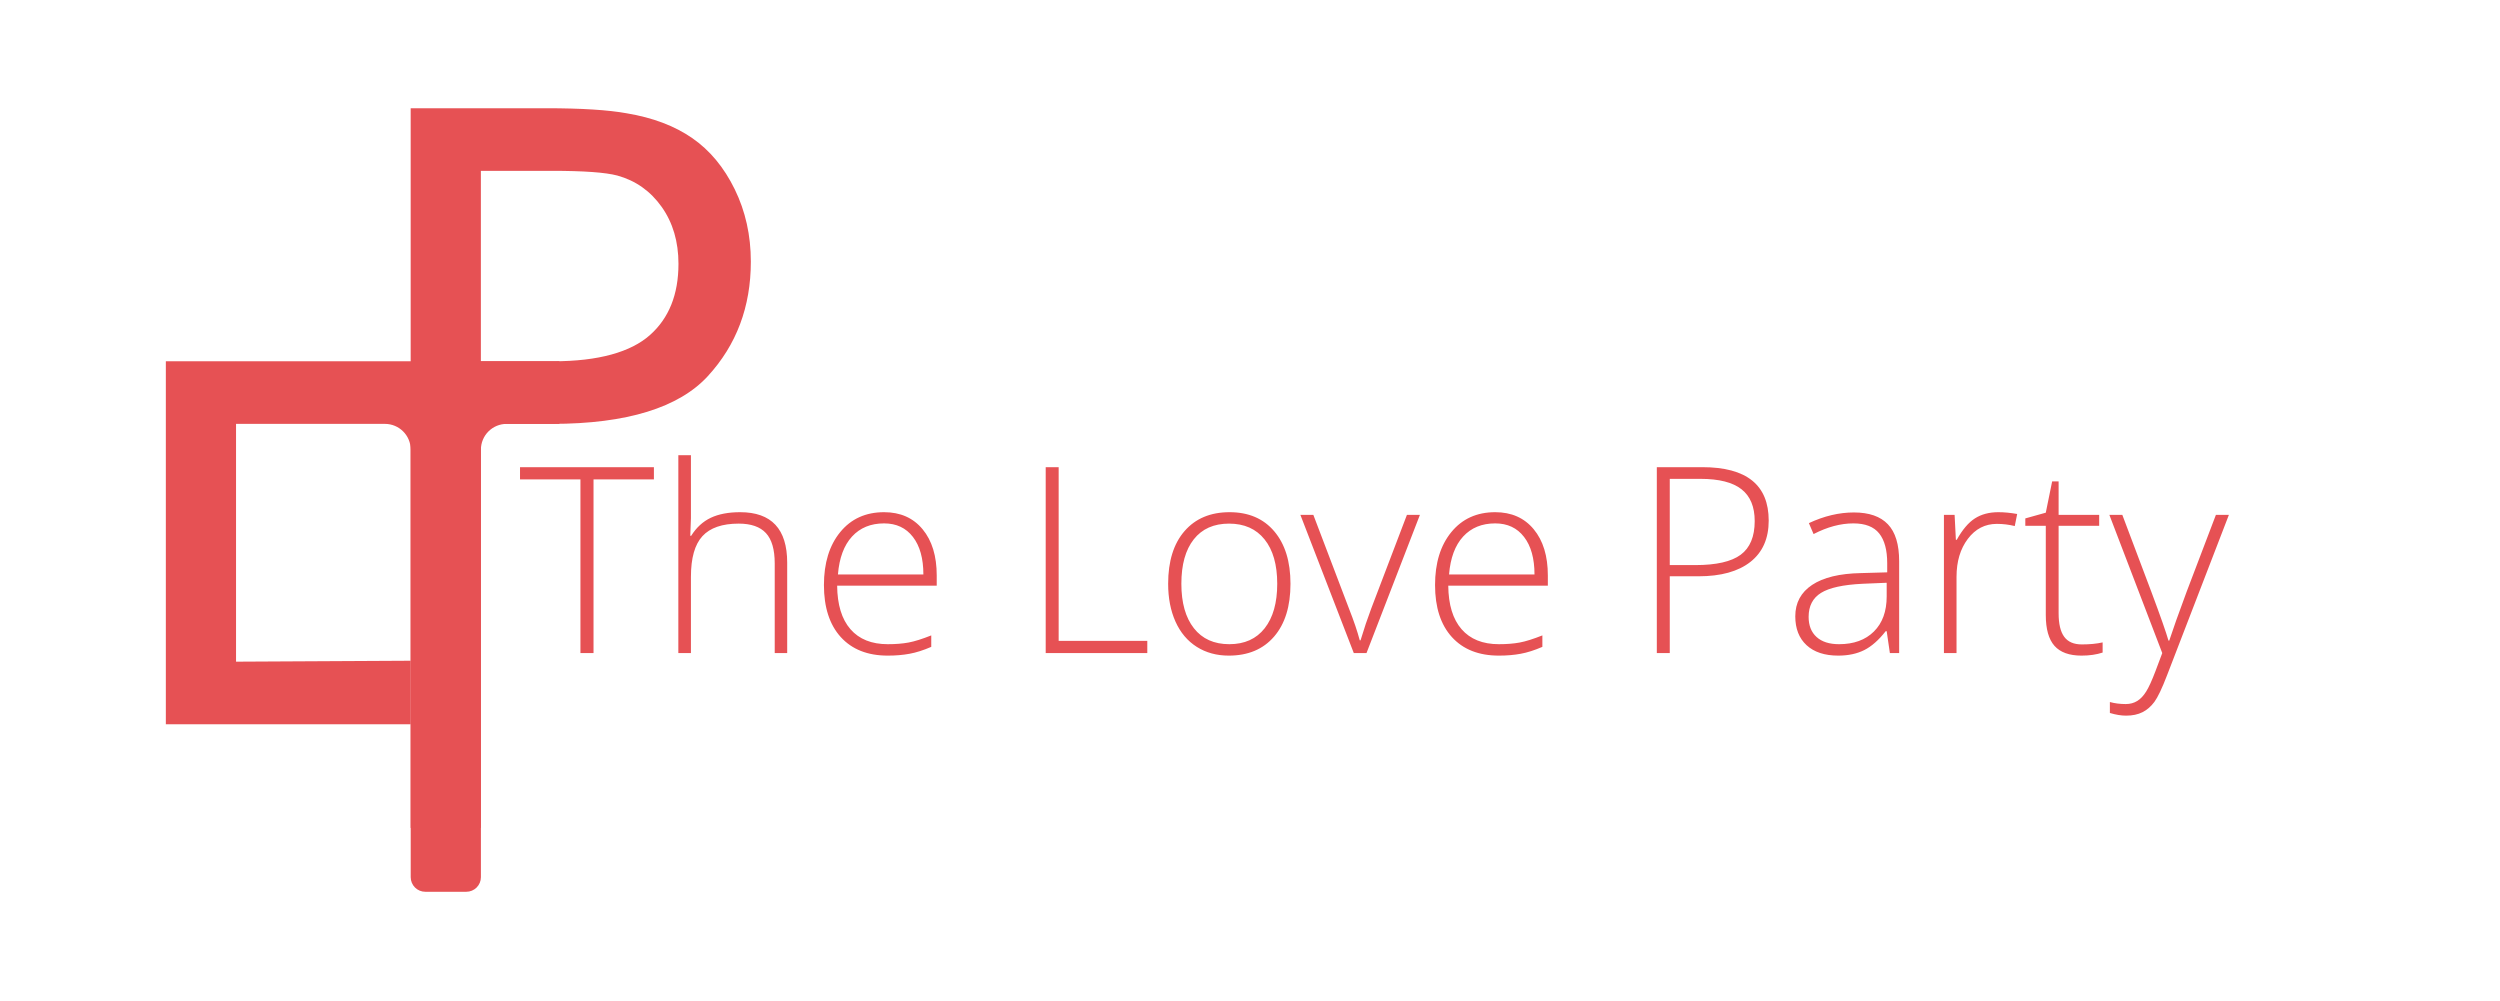
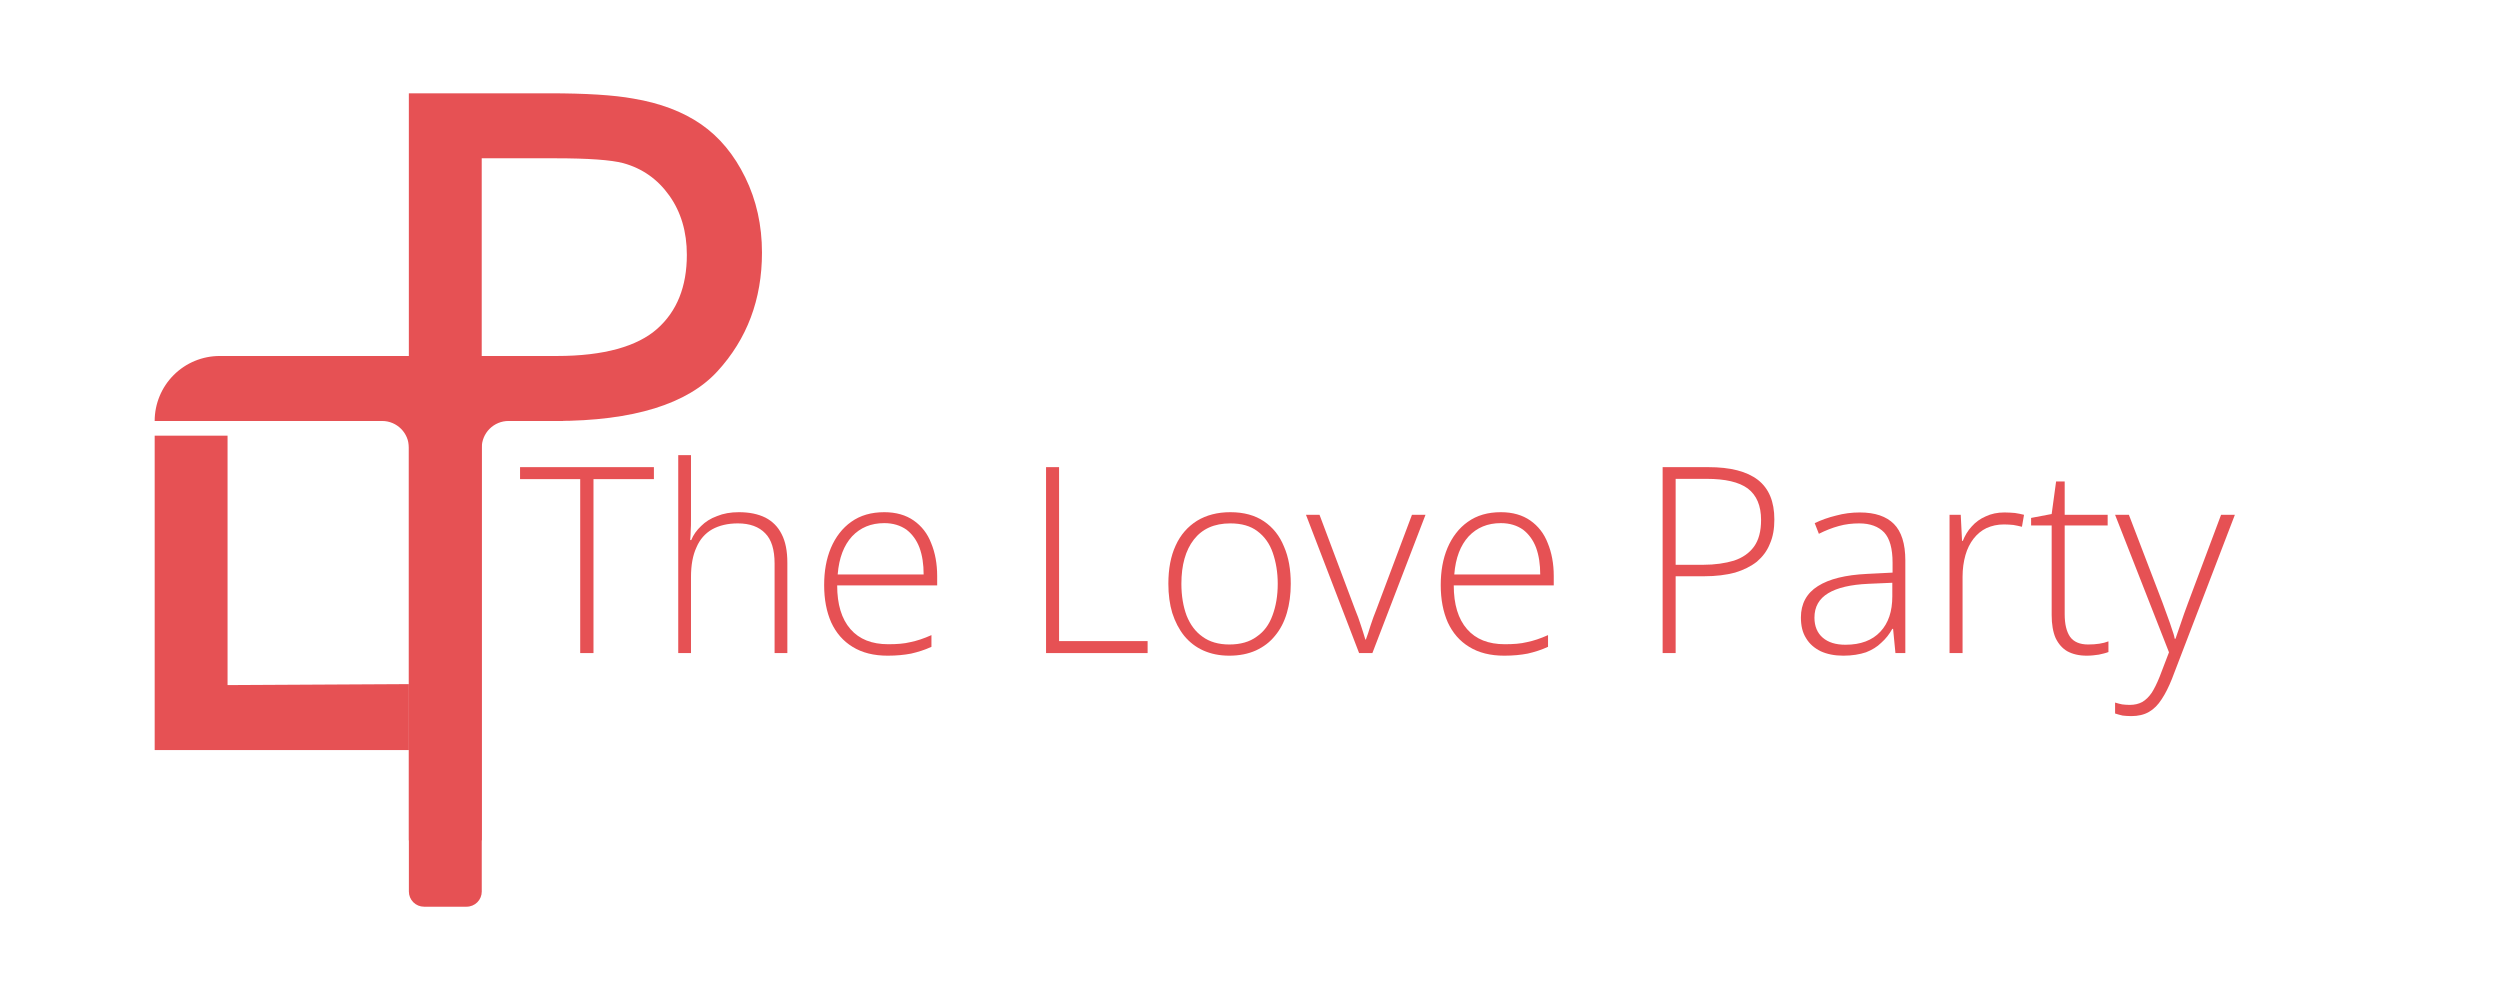
<svg xmlns="http://www.w3.org/2000/svg" width="100%" height="100%" viewBox="0 0 1200 480" version="1.1" xml:space="preserve" style="fill-rule:evenodd;clip-rule:evenodd;stroke-linejoin:round;stroke-miterlimit:2;">
-   <g id="Artboard1" transform="matrix(1,0,0,0.24,0,0)">
-     <rect x="0" y="0" width="1200" height="2000" style="fill:none;" />
-     <g transform="matrix(0.3865,0,0,1.61042,-1833.33,-629.07)">
-       <g transform="matrix(1,0,0,1,4479.22,284.132)">
-         <path d="M470.152,1005.96L470.152,555.169L557.336,555.169L557.336,928.232L774.259,927.06L774.259,1005.96L470.152,1005.96Z" style="fill:rgb(230,81,84);" />
+   <g transform="matrix(1,0,0,1,-424,-1356)">
+     <g id="Artboard1" transform="matrix(1,0,0,0.24,424,1356)">
+       <rect x="0" y="0" width="1200" height="2000" style="fill:none;" />
+       <g transform="matrix(0.40123,0,0,1.67179,-1911.59,-691.156)">
+         <g transform="matrix(1,0,0,1,4479.22,284.132)">
+           <path d="M470.152,1026.61L470.152,650.493L557.336,650.493L557.336,948.88L774.259,947.709L774.259,1026.61L470.152,1026.61Z" style="fill:rgb(230,81,84);" />
+         </g>
+         <g transform="matrix(1,0,0,1,4612.1,284.132)">
+           <path d="M659.499,1214C654.692,1214 650.082,1212.09 646.683,1208.69C643.284,1205.29 641.375,1200.68 641.375,1195.87L641.375,664.916C641.375,647.242 627.048,632.916 609.375,632.916L337.264,632.916L337.264,632.915C337.264,612.295 345.455,592.52 360.036,577.94C374.616,563.36 394.391,555.169 415.01,555.169C552.906,555.169 825.946,555.169 825.946,555.169L825.946,632.916L760.559,632.916C752.072,632.916 743.933,636.287 737.932,642.288C731.93,648.289 728.559,656.429 728.559,664.916C728.559,754.188 728.564,1111.11 728.565,1195.87C728.565,1200.68 726.655,1205.29 723.257,1208.69C719.858,1212.09 715.248,1214 710.441,1214C695.507,1214 674.432,1214 659.499,1214Z" style="fill:rgb(230,81,84);" />
+         </g>
+         <g transform="matrix(1,0,0,1,4779.69,-30.1283)">
+           <path d="M473.747,1448.95L473.747,555.169L641.842,555.169C685.584,555.169 718.99,557.266 742.059,561.46C774.416,566.853 801.53,577.115 823.401,592.245C845.272,607.374 862.874,628.571 876.206,655.835C889.539,683.099 896.205,713.059 896.205,745.716C896.205,801.742 878.379,849.154 842.726,887.952C807.073,926.751 742.564,947.169 649.388,947.169L560.931,947.169L560.931,1448.95L473.747,1448.95ZM560.931,869.421L650.83,869.429C707.156,869.429 747.153,857.917 770.821,836.945C794.49,815.973 806.324,786.462 806.324,748.412C806.324,720.849 799.358,697.255 785.427,677.631C771.495,658.007 753.145,645.05 730.375,638.758C715.694,634.863 688.58,632.916 649.033,632.916L560.931,632.916L560.931,869.421Z" style="fill:rgb(230,81,84);" />
+         </g>
      </g>
-       <g transform="matrix(1,0,0,1,4612.1,284.132)">
-         <path d="M659.499,1214C654.692,1214 650.082,1212.09 646.683,1208.69C643.284,1205.29 641.375,1200.68 641.375,1195.87L641.375,664.916C641.375,647.242 627.048,632.916 609.375,632.916L424.312,632.916L424.312,555.169L825.946,555.169L825.946,632.916L760.559,632.916C752.072,632.916 743.933,636.287 737.932,642.288C731.93,648.289 728.559,656.429 728.559,664.916C728.559,754.188 728.564,1111.11 728.565,1195.87C728.565,1200.68 726.655,1205.29 723.257,1208.69C719.858,1212.09 715.248,1214 710.441,1214C695.507,1214 674.432,1214 659.499,1214Z" style="fill:rgb(230,81,84);" />
+       <g transform="matrix(1,0,0,4.16667,1,-239.677)">
+         <g transform="matrix(125,0,0,125,248,371)">
+           <path d="M0.287,-0L0.236,-0L0.236,-0.668L0.005,-0.668L0.005,-0.714L0.519,-0.714L0.519,-0.668L0.287,-0.668L0.287,-0Z" style="fill:rgb(230,81,84);fill-rule:nonzero;" />
+         </g>
+         <g transform="matrix(125,0,0,125,313.552,371)">
+           <path d="M0.137,-0.76L0.137,-0.512C0.137,-0.497 0.137,-0.484 0.136,-0.472C0.136,-0.459 0.135,-0.447 0.134,-0.434L0.138,-0.434C0.146,-0.454 0.159,-0.472 0.176,-0.488C0.192,-0.504 0.212,-0.517 0.237,-0.526C0.261,-0.536 0.289,-0.541 0.321,-0.541C0.361,-0.541 0.395,-0.534 0.423,-0.52C0.45,-0.506 0.471,-0.485 0.485,-0.457C0.5,-0.428 0.507,-0.392 0.507,-0.347L0.507,-0L0.458,-0L0.458,-0.344C0.458,-0.397 0.446,-0.436 0.422,-0.46C0.398,-0.485 0.363,-0.498 0.317,-0.498C0.278,-0.498 0.245,-0.49 0.218,-0.475C0.192,-0.46 0.171,-0.437 0.158,-0.406C0.144,-0.376 0.137,-0.338 0.137,-0.292L0.137,-0L0.088,-0L0.088,-0.76L0.137,-0.76Z" style="fill:rgb(230,81,84);fill-rule:nonzero;" />
+         </g>
+         <g transform="matrix(125,0,0,125,387.343,371)">
+           <path d="M0.289,-0.541C0.334,-0.541 0.372,-0.53 0.402,-0.509C0.432,-0.488 0.455,-0.459 0.469,-0.422C0.484,-0.386 0.492,-0.343 0.492,-0.296L0.492,-0.26L0.108,-0.26C0.108,-0.187 0.125,-0.131 0.159,-0.092C0.193,-0.053 0.241,-0.034 0.304,-0.034C0.337,-0.034 0.365,-0.036 0.389,-0.042C0.414,-0.047 0.441,-0.056 0.47,-0.069L0.47,-0.024C0.444,-0.012 0.418,-0.004 0.392,0.002C0.366,0.007 0.336,0.01 0.302,0.01C0.249,0.01 0.204,-0.001 0.167,-0.024C0.131,-0.046 0.104,-0.077 0.085,-0.118C0.067,-0.159 0.058,-0.206 0.058,-0.261C0.058,-0.314 0.066,-0.361 0.084,-0.404C0.102,-0.446 0.128,-0.48 0.162,-0.504C0.197,-0.529 0.239,-0.541 0.289,-0.541ZM0.289,-0.499C0.238,-0.499 0.197,-0.482 0.165,-0.448C0.134,-0.414 0.115,-0.366 0.11,-0.302L0.44,-0.302C0.44,-0.341 0.435,-0.375 0.424,-0.405C0.413,-0.434 0.396,-0.457 0.374,-0.474C0.351,-0.49 0.323,-0.499 0.289,-0.499Z" style="fill:rgb(230,81,84);fill-rule:nonzero;" />
+         </g>
+         <g transform="matrix(125,0,0,125,488.479,371)">
+           <path d="M0.101,-0L0.101,-0.714L0.151,-0.714L0.151,-0.046L0.491,-0.046L0.491,-0L0.101,-0Z" style="fill:rgb(230,81,84);fill-rule:nonzero;" />
+         </g>
+         <g transform="matrix(125,0,0,125,552.565,371)">
+           <path d="M0.528,-0.266C0.528,-0.225 0.523,-0.188 0.513,-0.154C0.503,-0.12 0.488,-0.091 0.468,-0.067C0.448,-0.042 0.424,-0.024 0.394,-0.01C0.365,0.003 0.331,0.01 0.292,0.01C0.254,0.01 0.221,0.003 0.192,-0.01C0.163,-0.023 0.139,-0.042 0.119,-0.066C0.099,-0.091 0.084,-0.12 0.073,-0.154C0.063,-0.187 0.058,-0.225 0.058,-0.266C0.058,-0.323 0.067,-0.372 0.086,-0.413C0.105,-0.455 0.133,-0.486 0.168,-0.508C0.204,-0.53 0.247,-0.541 0.296,-0.541C0.348,-0.541 0.391,-0.529 0.425,-0.506C0.459,-0.483 0.485,-0.451 0.502,-0.409C0.52,-0.368 0.528,-0.32 0.528,-0.266ZM0.108,-0.266C0.108,-0.22 0.115,-0.179 0.128,-0.144C0.142,-0.109 0.162,-0.082 0.189,-0.063C0.216,-0.043 0.251,-0.033 0.292,-0.033C0.335,-0.033 0.37,-0.043 0.397,-0.063C0.425,-0.082 0.445,-0.109 0.458,-0.145C0.471,-0.18 0.478,-0.22 0.478,-0.266C0.478,-0.311 0.471,-0.35 0.459,-0.385C0.447,-0.42 0.427,-0.448 0.4,-0.468C0.374,-0.488 0.339,-0.498 0.296,-0.498C0.234,-0.498 0.188,-0.477 0.156,-0.436C0.124,-0.395 0.108,-0.338 0.108,-0.266Z" style="fill:rgb(230,81,84);fill-rule:nonzero;" />
+         </g>
+         <g transform="matrix(125,0,0,125,625.869,371)">
+           <path d="M0.204,-0L0,-0.531L0.052,-0.531L0.188,-0.169C0.197,-0.147 0.205,-0.126 0.211,-0.106C0.218,-0.086 0.223,-0.068 0.228,-0.052L0.23,-0.052C0.236,-0.068 0.242,-0.086 0.248,-0.106C0.255,-0.127 0.262,-0.147 0.271,-0.169L0.407,-0.531L0.459,-0.531L0.255,-0L0.204,-0Z" style="fill:rgb(230,81,84);fill-rule:nonzero;" />
+         </g>
+         <g transform="matrix(125,0,0,125,683.303,371)">
+           <path d="M0.289,-0.541C0.334,-0.541 0.372,-0.53 0.402,-0.509C0.432,-0.488 0.455,-0.459 0.469,-0.422C0.484,-0.386 0.492,-0.343 0.492,-0.296L0.492,-0.26L0.108,-0.26C0.108,-0.187 0.125,-0.131 0.159,-0.092C0.193,-0.053 0.241,-0.034 0.304,-0.034C0.337,-0.034 0.365,-0.036 0.389,-0.042C0.414,-0.047 0.441,-0.056 0.47,-0.069L0.47,-0.024C0.444,-0.012 0.418,-0.004 0.392,0.002C0.366,0.007 0.336,0.01 0.302,0.01C0.249,0.01 0.204,-0.001 0.167,-0.024C0.131,-0.046 0.104,-0.077 0.085,-0.118C0.067,-0.159 0.058,-0.206 0.058,-0.261C0.058,-0.314 0.066,-0.361 0.084,-0.404C0.102,-0.446 0.128,-0.48 0.162,-0.504C0.197,-0.529 0.239,-0.541 0.289,-0.541ZM0.289,-0.499C0.238,-0.499 0.197,-0.482 0.165,-0.448C0.134,-0.414 0.115,-0.366 0.11,-0.302L0.44,-0.302C0.44,-0.341 0.435,-0.375 0.424,-0.405C0.413,-0.434 0.396,-0.457 0.374,-0.474C0.351,-0.49 0.323,-0.499 0.289,-0.499Z" style="fill:rgb(230,81,84);fill-rule:nonzero;" />
+         </g>
+         <g transform="matrix(125,0,0,125,784.438,371)">
+           <path d="M0.276,-0.714C0.361,-0.714 0.424,-0.698 0.467,-0.665C0.509,-0.632 0.53,-0.582 0.53,-0.513C0.53,-0.478 0.525,-0.447 0.513,-0.42C0.502,-0.392 0.485,-0.37 0.463,-0.351C0.44,-0.333 0.412,-0.319 0.379,-0.309C0.345,-0.3 0.306,-0.295 0.261,-0.295L0.151,-0.295L0.151,-0L0.101,-0L0.101,-0.714L0.276,-0.714ZM0.271,-0.669L0.151,-0.669L0.151,-0.339L0.256,-0.339C0.302,-0.339 0.342,-0.345 0.375,-0.355C0.408,-0.366 0.434,-0.384 0.452,-0.409C0.47,-0.434 0.479,-0.468 0.479,-0.511C0.479,-0.566 0.462,-0.606 0.428,-0.632C0.394,-0.657 0.341,-0.669 0.271,-0.669Z" style="fill:rgb(230,81,84);fill-rule:nonzero;" />
+         </g>
+         <g transform="matrix(125,0,0,125,857.558,371)">
+           <path d="M0.273,-0.54C0.332,-0.54 0.375,-0.525 0.404,-0.496C0.433,-0.467 0.448,-0.42 0.448,-0.356L0.448,-0L0.41,-0L0.401,-0.093L0.398,-0.093C0.387,-0.073 0.373,-0.055 0.356,-0.04C0.34,-0.024 0.32,-0.012 0.297,-0.003C0.273,0.005 0.244,0.01 0.21,0.01C0.176,0.01 0.147,0.004 0.123,-0.007C0.099,-0.019 0.08,-0.035 0.067,-0.057C0.053,-0.079 0.047,-0.105 0.047,-0.137C0.047,-0.189 0.069,-0.23 0.112,-0.257C0.156,-0.285 0.219,-0.3 0.3,-0.304L0.399,-0.309L0.399,-0.347C0.399,-0.402 0.388,-0.44 0.367,-0.463C0.345,-0.486 0.313,-0.498 0.271,-0.498C0.244,-0.498 0.218,-0.495 0.193,-0.488C0.167,-0.481 0.142,-0.471 0.116,-0.458L0.1,-0.499C0.125,-0.511 0.153,-0.521 0.182,-0.528C0.211,-0.536 0.242,-0.54 0.273,-0.54ZM0.398,-0.27L0.306,-0.266C0.238,-0.263 0.187,-0.251 0.152,-0.23C0.117,-0.209 0.099,-0.178 0.099,-0.136C0.099,-0.103 0.11,-0.077 0.131,-0.059C0.152,-0.041 0.181,-0.032 0.218,-0.032C0.277,-0.032 0.321,-0.049 0.352,-0.082C0.383,-0.115 0.398,-0.16 0.398,-0.218L0.398,-0.27Z" style="fill:rgb(230,81,84);fill-rule:nonzero;" />
+         </g>
+         <g transform="matrix(125,0,0,125,923.781,371)">
+           <path d="M0.299,-0.54C0.313,-0.54 0.326,-0.539 0.339,-0.538C0.351,-0.536 0.363,-0.534 0.374,-0.531L0.366,-0.485C0.355,-0.488 0.344,-0.49 0.333,-0.492C0.322,-0.493 0.31,-0.494 0.297,-0.494C0.272,-0.494 0.25,-0.489 0.23,-0.48C0.211,-0.471 0.194,-0.457 0.18,-0.439C0.167,-0.422 0.156,-0.401 0.149,-0.376C0.142,-0.351 0.138,-0.324 0.138,-0.293L0.138,-0L0.088,-0L0.088,-0.531L0.131,-0.531L0.136,-0.431L0.139,-0.431C0.147,-0.451 0.158,-0.47 0.173,-0.486C0.188,-0.503 0.206,-0.516 0.227,-0.525C0.248,-0.535 0.272,-0.54 0.299,-0.54Z" style="fill:rgb(230,81,84);fill-rule:nonzero;" />
+         </g>
+         <g transform="matrix(125,0,0,125,972.426,371)">
+           <path d="M0.231,-0.033C0.247,-0.033 0.261,-0.034 0.274,-0.036C0.287,-0.038 0.299,-0.041 0.309,-0.045L0.309,-0.004C0.299,-0 0.286,0.003 0.272,0.006C0.258,0.008 0.243,0.01 0.226,0.01C0.196,0.01 0.171,0.004 0.151,-0.007C0.132,-0.018 0.117,-0.035 0.106,-0.058C0.096,-0.081 0.091,-0.111 0.091,-0.146L0.091,-0.49L0.012,-0.49L0.012,-0.519L0.091,-0.534L0.108,-0.659L0.141,-0.659L0.141,-0.531L0.306,-0.531L0.306,-0.49L0.141,-0.49L0.141,-0.149C0.141,-0.111 0.148,-0.082 0.162,-0.062C0.176,-0.043 0.199,-0.033 0.231,-0.033Z" style="fill:rgb(230,81,84);fill-rule:nonzero;" />
+         </g>
+         <g transform="matrix(125,0,0,125,1014.24,371)">
+           <path d="M0,-0.531L0.053,-0.531L0.182,-0.194C0.189,-0.174 0.196,-0.156 0.202,-0.139C0.208,-0.122 0.214,-0.107 0.218,-0.093C0.223,-0.079 0.227,-0.067 0.229,-0.055L0.232,-0.055C0.237,-0.07 0.244,-0.089 0.252,-0.113C0.26,-0.137 0.269,-0.163 0.28,-0.192L0.407,-0.531L0.46,-0.531L0.218,0.1C0.206,0.13 0.193,0.156 0.179,0.177C0.165,0.199 0.149,0.215 0.13,0.226C0.111,0.237 0.088,0.242 0.062,0.242C0.049,0.242 0.039,0.241 0.029,0.24C0.019,0.238 0.01,0.235 0,0.232L0,0.19C0.009,0.193 0.018,0.195 0.027,0.197C0.036,0.198 0.045,0.199 0.056,0.199C0.075,0.199 0.091,0.195 0.104,0.188C0.118,0.18 0.13,0.168 0.141,0.152C0.151,0.136 0.161,0.116 0.171,0.091L0.207,-0.003L0,-0.531Z" style="fill:rgb(230,81,84);fill-rule:nonzero;" />
+         </g>
      </g>
-       <g transform="matrix(1,0,0,1,4779.69,-30.1283)">
-         <path d="M473.747,1448.95L473.747,555.169L641.842,555.169C685.584,555.169 718.99,557.266 742.059,561.46C774.416,566.853 801.53,577.115 823.401,592.245C845.272,607.374 862.874,628.571 876.206,655.835C889.539,683.099 896.205,713.059 896.205,745.716C896.205,801.742 878.379,849.154 842.726,887.952C807.073,926.751 742.564,947.169 649.388,947.169L560.931,947.169L560.931,1448.95L473.747,1448.95ZM560.931,869.421L650.83,869.429C707.156,869.429 747.153,857.917 770.821,836.945C794.49,815.973 806.324,786.462 806.324,748.412C806.324,720.849 799.358,697.255 785.427,677.631C771.495,658.007 753.145,645.05 730.375,638.758C715.694,634.863 688.58,632.916 649.033,632.916L560.931,632.916L560.931,869.421Z" style="fill:rgb(230,81,84);" />
-       </g>
-     </g>
-     <g transform="matrix(1,0,0,4.16667,1,-239.677)">
-       <g transform="matrix(125,0,0,125,1071.61,371)">
-             </g>
-       <text x="248px" y="371px" style="font-family:'OpenSans-Light', 'Open Sans';font-weight:300;font-size:125px;fill:rgb(230,81,84);">The Love Party</text>
    </g>
  </g>
</svg>
